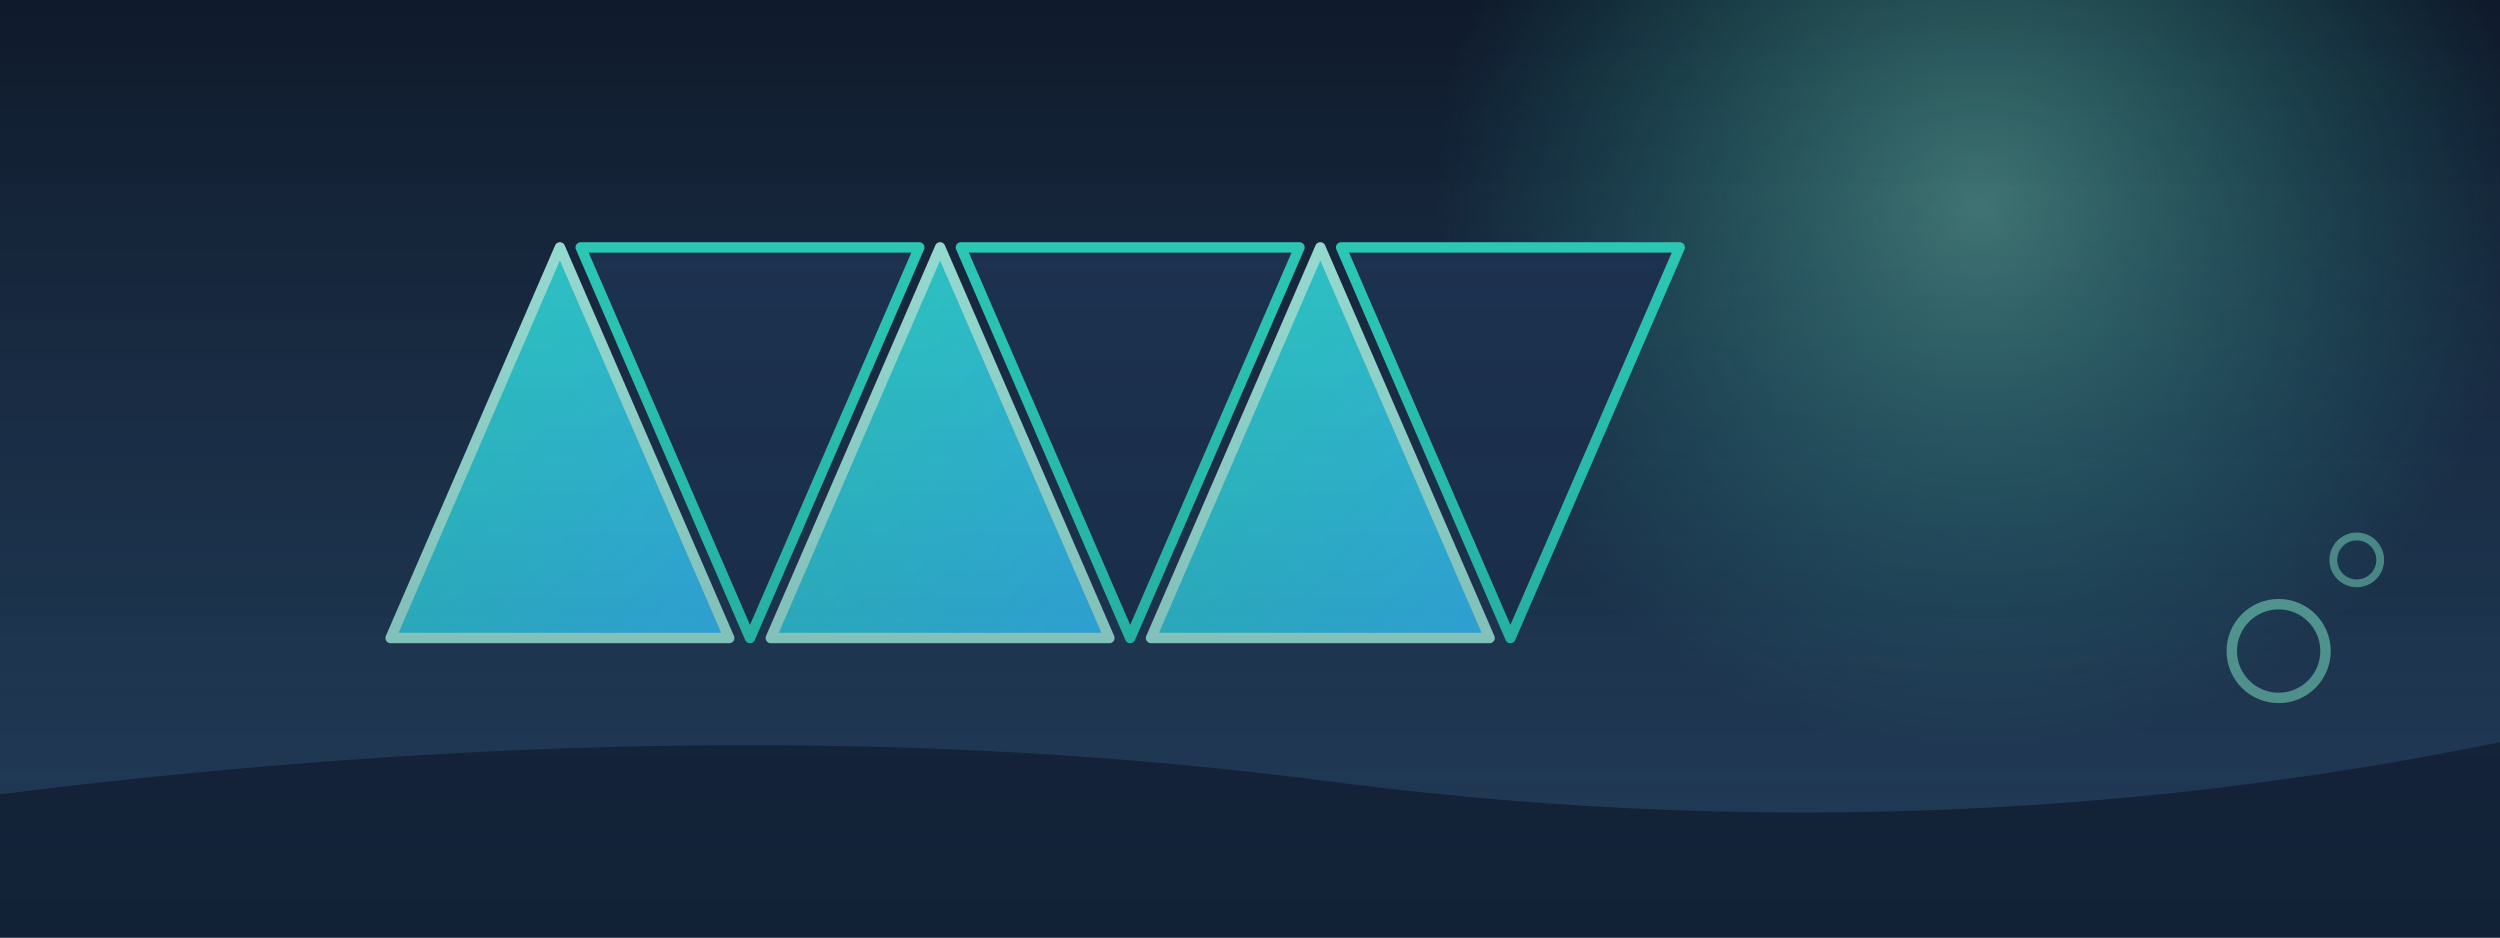
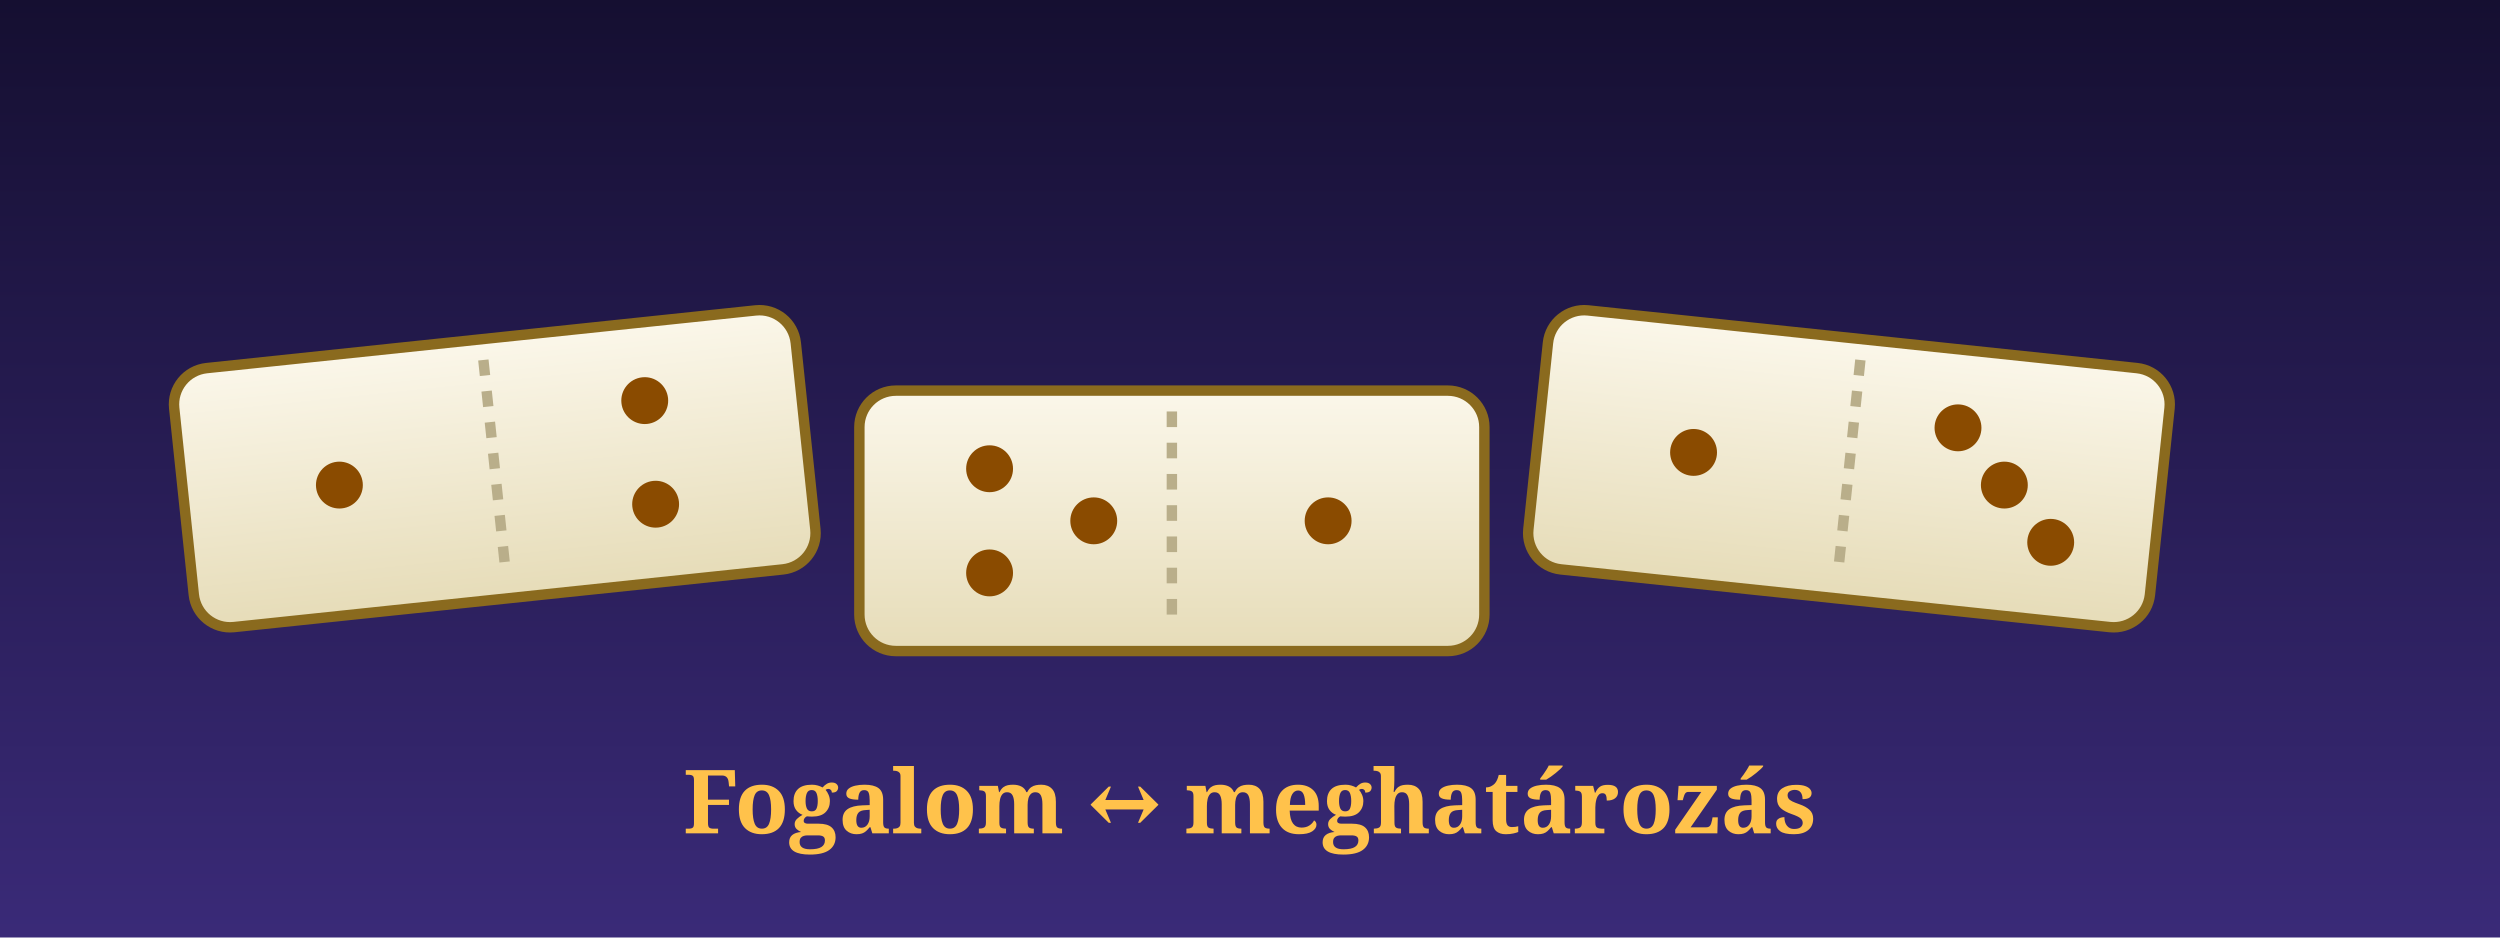
<svg xmlns="http://www.w3.org/2000/svg" viewBox="0 0 960 360" role="img" aria-labelledby="title">
  <defs>
-     <linearGradient id="sky" x2="0" y2="1">
-       <stop stop-color="#0f1a2b" />
-       <stop offset="1" stop-color="#2b4a6b" />
+     <linearGradient id="bg" x2="0" y2="1">
+       <stop stop-color="#150f31" />
+       <stop offset="1" stop-color="#3a2a78" />
    </linearGradient>
-     <linearGradient id="tealA" x2="1" y2="1">
-       <stop stop-color="#2dd4bf" />
-       <stop offset="1" stop-color="#38bdf8" />
-     </linearGradient>
-     <radialGradient id="glow">
-       <stop stop-color="#7be0c3" stop-opacity=".45" />
-       <stop offset="1" stop-color="#2dd4bf" stop-opacity="0" />
-     </radialGradient>
-     <linearGradient id="shade" x2="0" y2="1">
-       <stop stop-color="#0a1d30" stop-opacity="0" />
-       <stop offset="1" stop-color="#071625" stop-opacity=".28" />
+     <linearGradient id="tile" x2="0" y2="1">
+       <stop stop-color="#fbf7ea" />
+       <stop offset="1" stop-color="#e6dcb8" />
    </linearGradient>
  </defs>
-   <rect x="0" y="0" width="960" height="360" fill="url(#sky)" />
-   <circle cx="760" cy="80" r="210" fill="url(#glow)" />
-   <path d="M0 305Q280 270 510 300T960 285V360H0Z" fill="#16263d" />
-   <polygon points="215.0,95 150.0,245 280.0,245" fill="url(#tealA)" stroke="#9fe8dc" stroke-width="4" stroke-linejoin="round" />
-   <polygon points="223.0,95 353.0,95 288.0,245" fill="#1e3352" stroke="#2dd4bf" stroke-width="4" stroke-linejoin="round" />
-   <polygon points="361.0,95 296.0,245 426.0,245" fill="url(#tealA)" stroke="#9fe8dc" stroke-width="4" stroke-linejoin="round" />
-   <polygon points="369.0,95 499.0,95 434.0,245" fill="#1e3352" stroke="#2dd4bf" stroke-width="4" stroke-linejoin="round" />
-   <polygon points="507.0,95 442.0,245 572.0,245" fill="url(#tealA)" stroke="#9fe8dc" stroke-width="4" stroke-linejoin="round" />
-   <polygon points="515.0,95 645.0,95 580.0,245" fill="#1e3352" stroke="#2dd4bf" stroke-width="4" stroke-linejoin="round" />
-   <circle cx="875" cy="250" r="18" fill="none" stroke="#7be0c3" stroke-width="4" opacity=".7" />
-   <circle cx="905" cy="215" r="9" fill="none" stroke="#7be0c3" stroke-width="3" opacity=".6" />
-   <rect x="0" y="0" width="960" height="360" fill="url(#shade)" />
+   <rect width="960" height="360" fill="url(#bg)" />
+   <g stroke="#8a6a1e" stroke-width="4">
+     <g transform="translate(70 130) rotate(-6 120 50)">
+       <rect width="240" height="100" rx="14" fill="url(#tile)" />
+       <path d="M120 8v84" stroke="#b9ae8a" stroke-dasharray="6 6" />
+       <g fill="#8a4b00" stroke="none">
+         <circle cx="60" cy="50" r="9" />
+         <circle cx="180" cy="30" r="9" />
+         <circle cx="180" cy="70" r="9" />
+       </g>
+     </g>
+     <g transform="translate(330 150)">
+       <rect width="240" height="100" rx="14" fill="url(#tile)" />
+       <path d="M120 8v84" stroke="#b9ae8a" stroke-dasharray="6 6" />
+       <g fill="#8a4b00" stroke="none">
+         <circle cx="180" cy="50" r="9" />
+         <circle cx="50" cy="30" r="9" />
+         <circle cx="50" cy="70" r="9" />
+         <circle cx="90" cy="50" r="9" />
+       </g>
+     </g>
+     <g transform="translate(590 130) rotate(6 120 50)">
+       <rect width="240" height="100" rx="14" fill="url(#tile)" />
+       <path d="M120 8v84" stroke="#b9ae8a" stroke-dasharray="6 6" />
+       <g fill="#8a4b00" stroke="none">
+         <circle cx="60" cy="50" r="9" />
+         <circle cx="160" cy="30" r="9" />
+         <circle cx="200" cy="70" r="9" />
+         <circle cx="180" cy="50" r="9" />
+       </g>
+     </g>
+   </g>
+   <text x="480" y="320" text-anchor="middle" font-family="Georgia,serif" font-size="34" font-weight="700" fill="#ffc24b">Fogalom ↔ meghatározás</text>
</svg>
